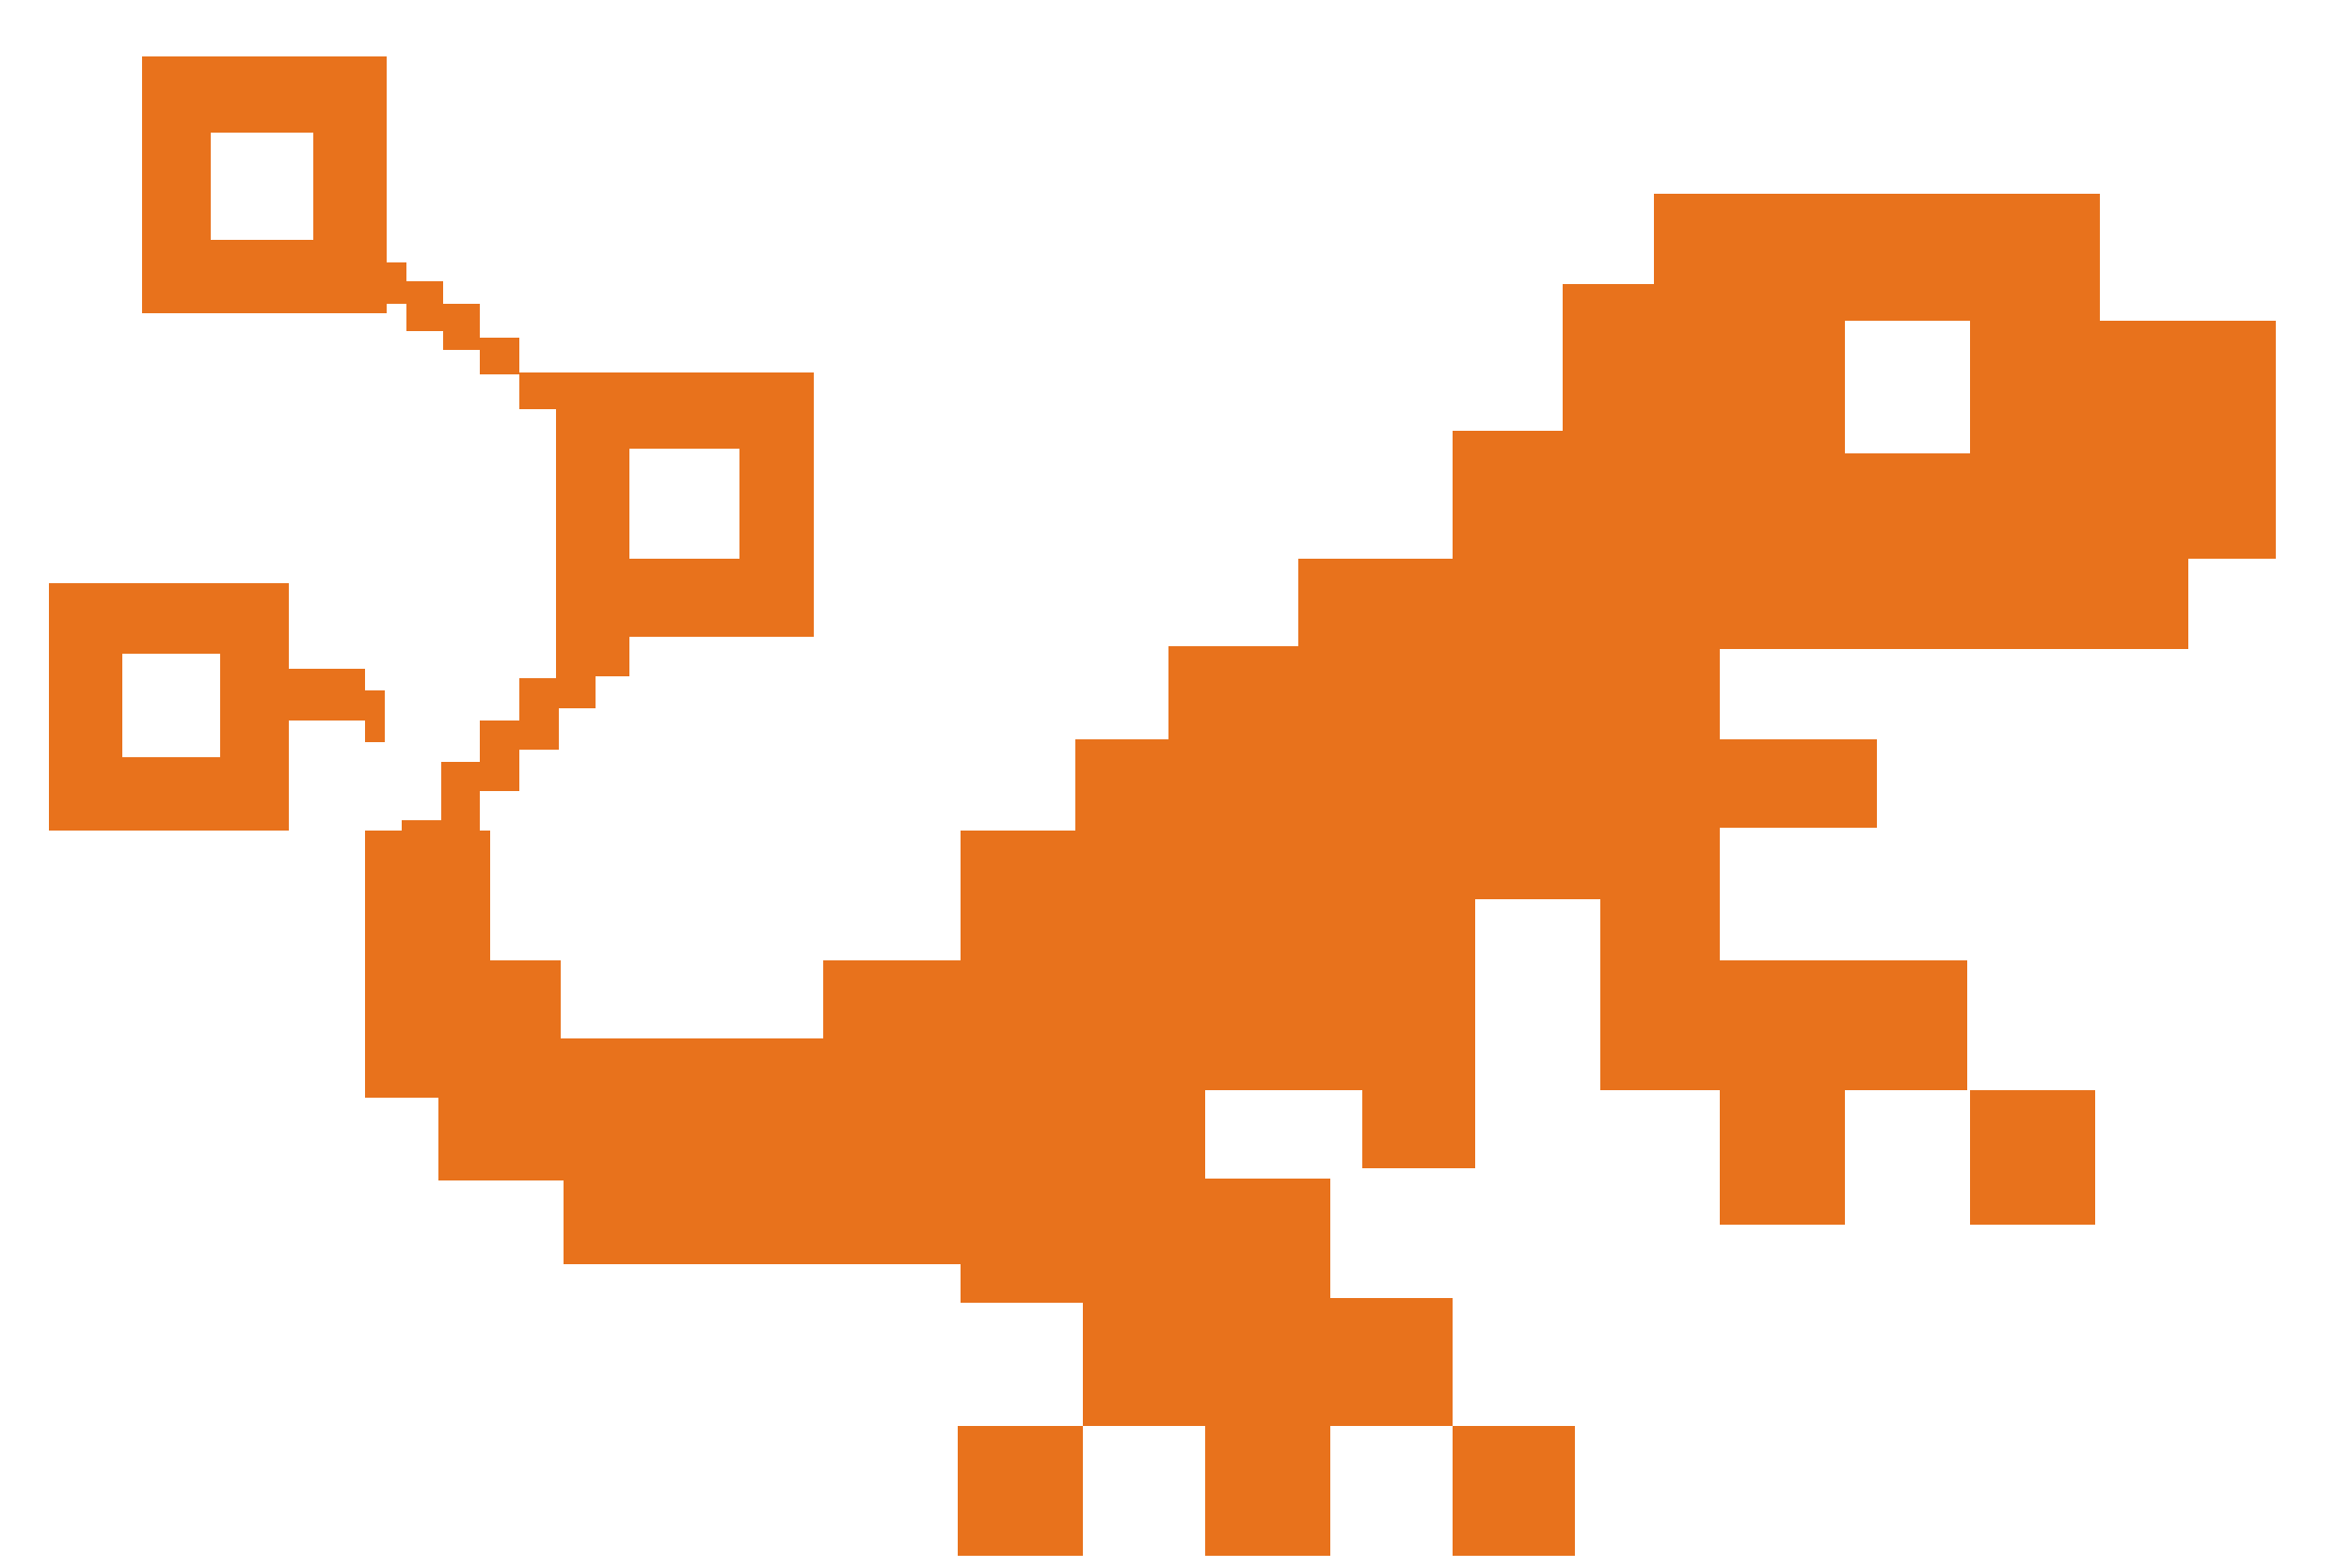
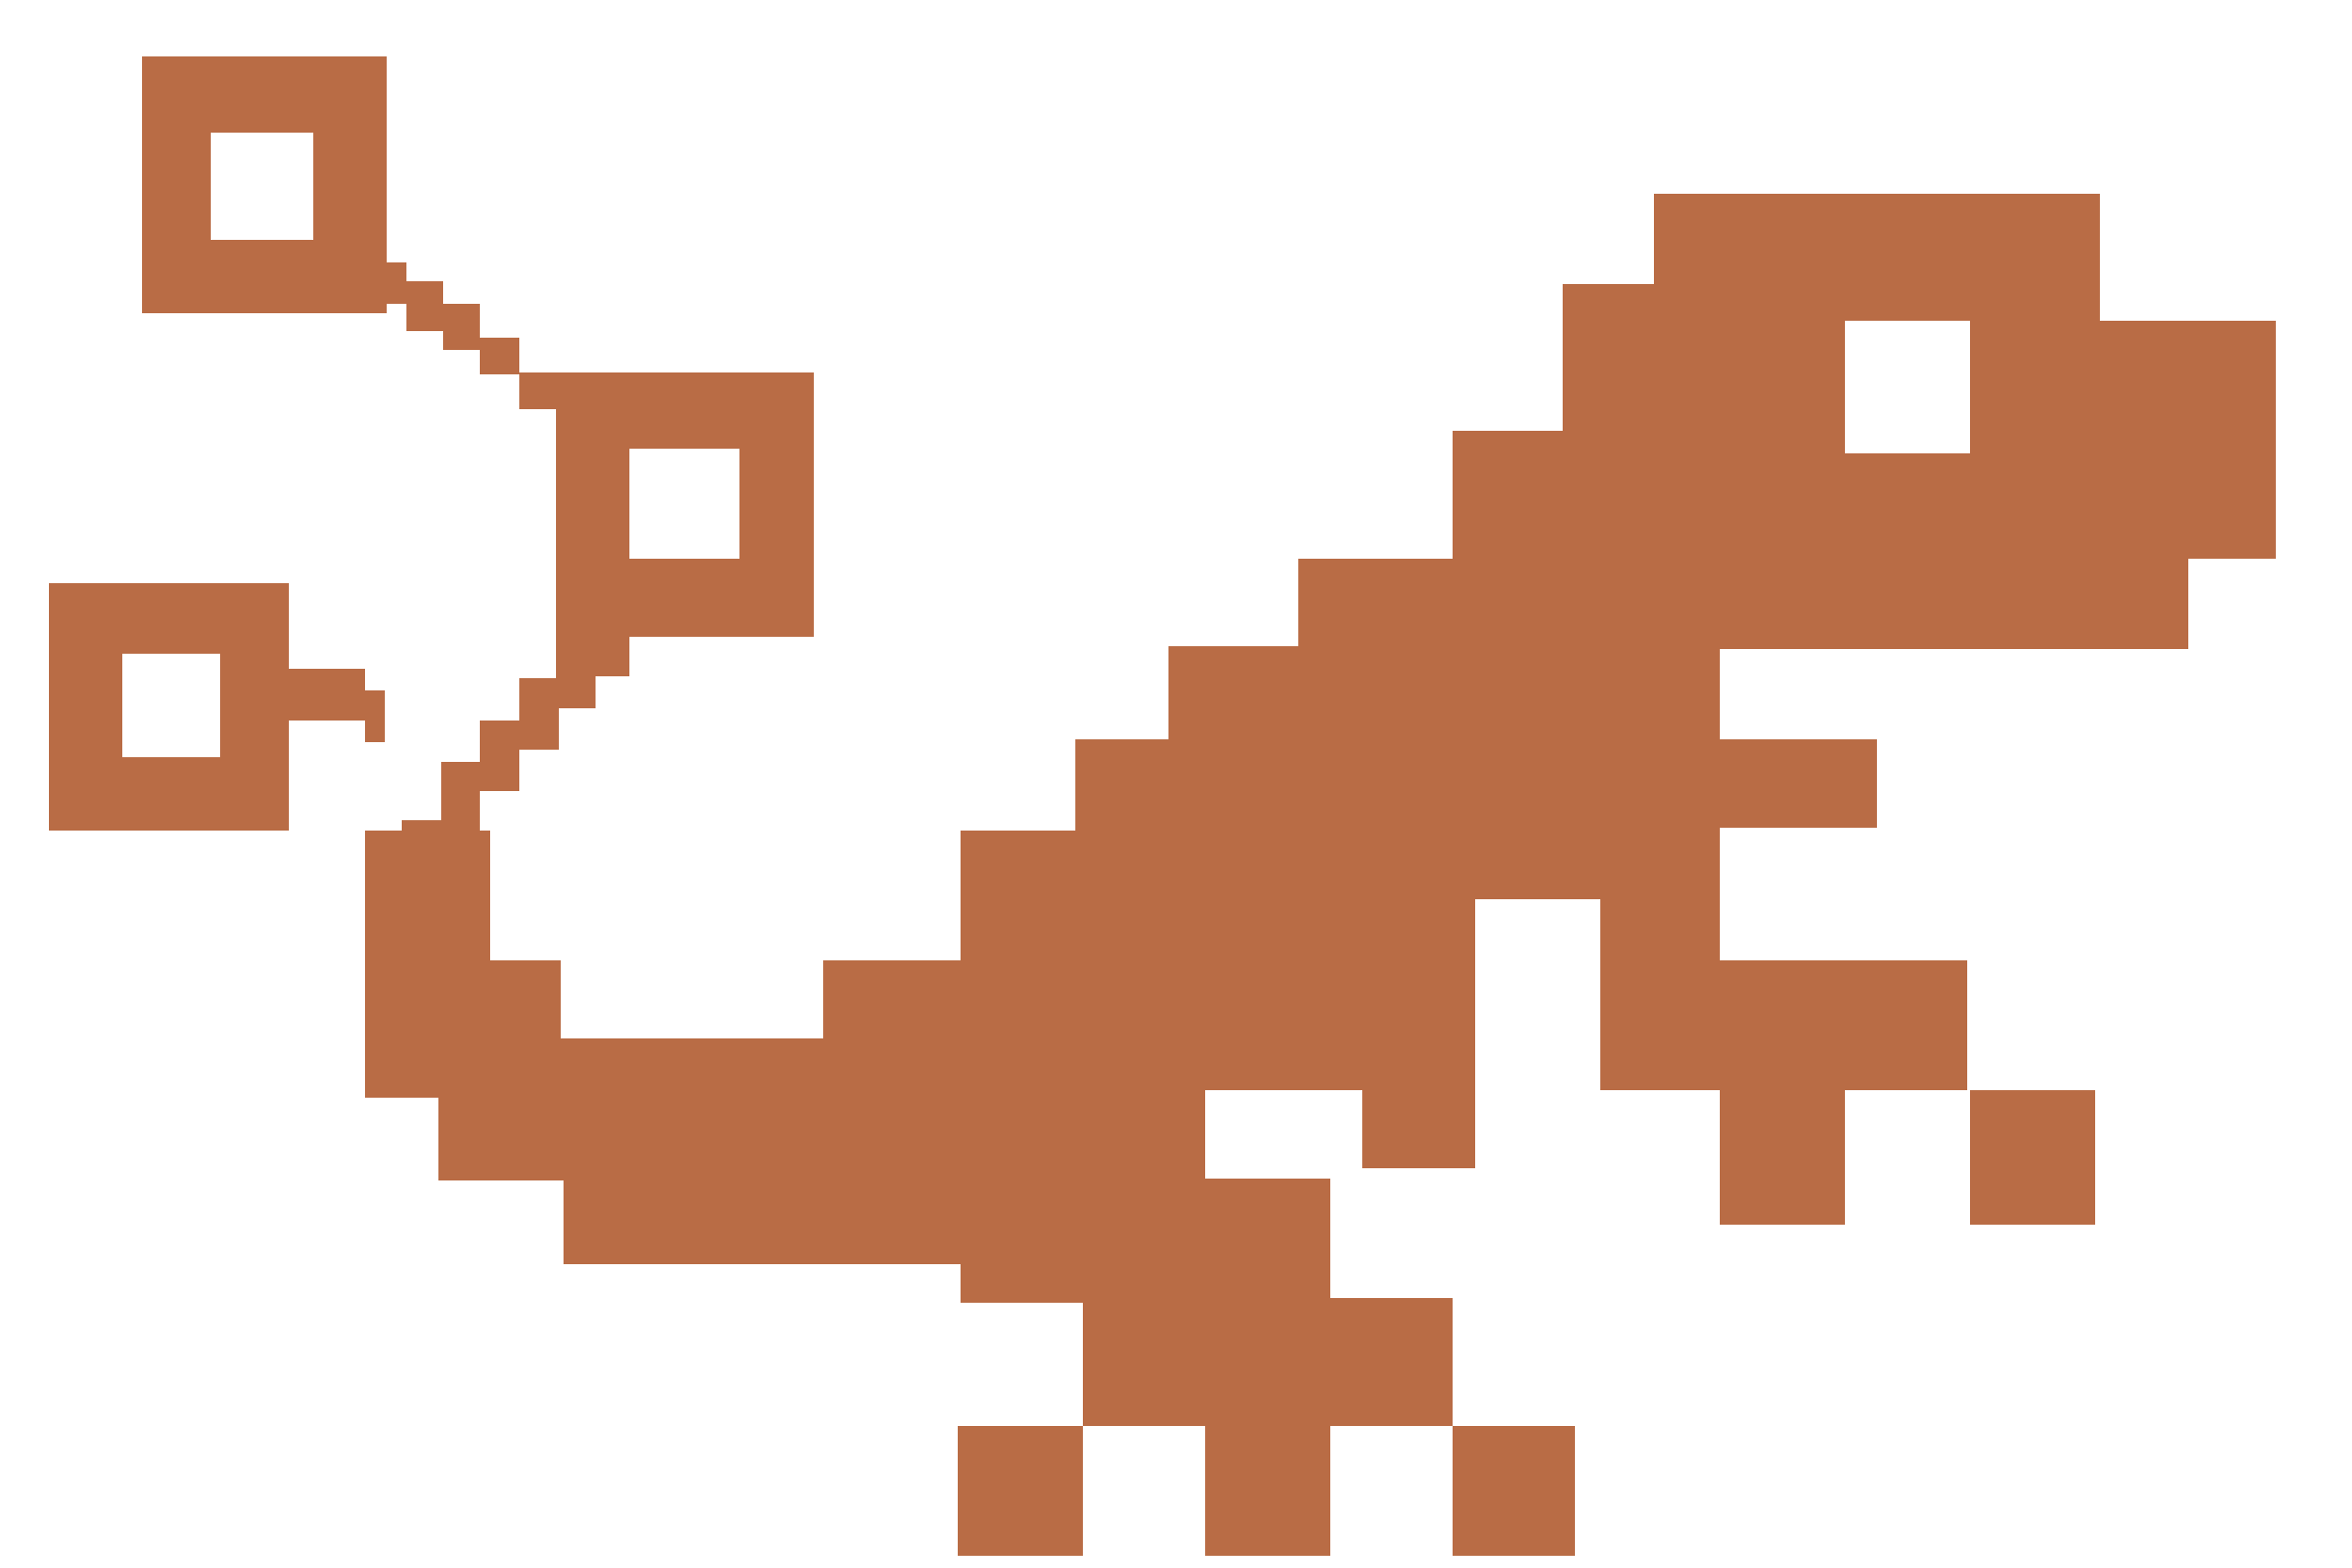
<svg xmlns="http://www.w3.org/2000/svg" viewBox="0 0 960 640" role="img" aria-labelledby="minip2p-logo-title" shape-rendering="crispEdges">
-   <g fill="#e8721c">
+   <g fill="#b96c45">
    <path fill-rule="evenodd" d="M58 23h100v105H58V23Zm28 31v44h42V54H86Z" />
    <path fill-rule="evenodd" d="M227 152h105v108H227V152Zm30 31v45h45v-45h-45Z" />
    <path fill-rule="evenodd" d="M20 238h98v101H20V238Zm30 29v42h40v-42H50Z" />
    <path d="M157 107h9v8h15v9h15v14h16v14h15v15h-15v-14h-16v-10h-15v-8h-15v-11h-9v-17Z" />
    <path d="M241 255h16v21h-14v13h-15v17h-16v17h-16v17h-16v12h-16v-17h16v-24h16v-17h16v-17h15v-17h14v-5Z" />
    <path d="M118 273h31v9h8v21h-8v-9h-31v-21Z" />
    <path fill-rule="evenodd" d="         M149 339         h51v53h29v32h107v-32h56v-53h47v-37h38v-38h53v-36h63v-52h45v-60h37V79h182v52h72v97h-36v37H702v37h64v36h-64v54h101v53h52v55h-51v-55h-51v55h-51v-55h-49v-78h-51v110h-46v-32h-64v36h51v49h50v52h50v53h-50v-53h-50v53h-51v-53h-50v53h-51v-53h51v-50h-50v-16H230v-34h-51v-34h-30V339Zm604-208v54h51v-54h-51Z       " />
  </g>
</svg>
